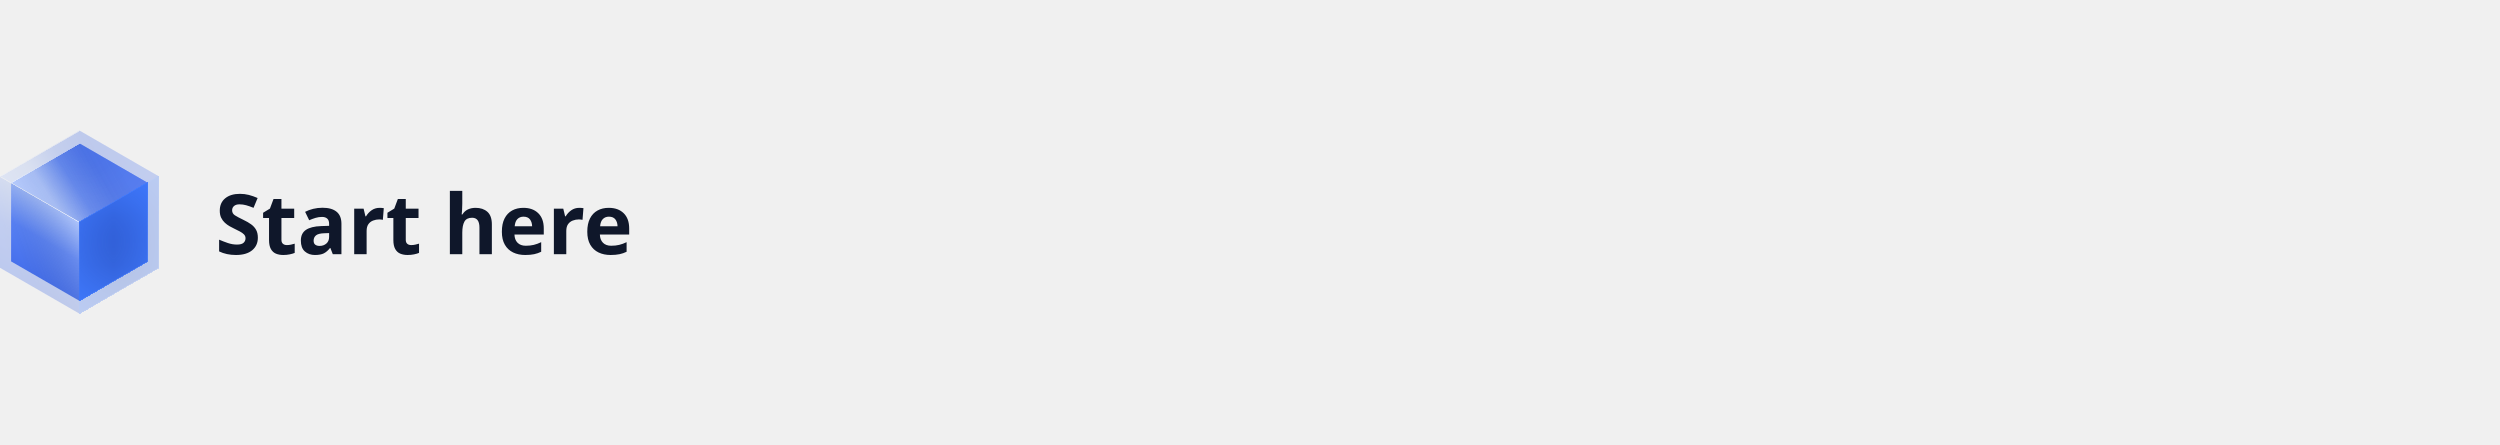
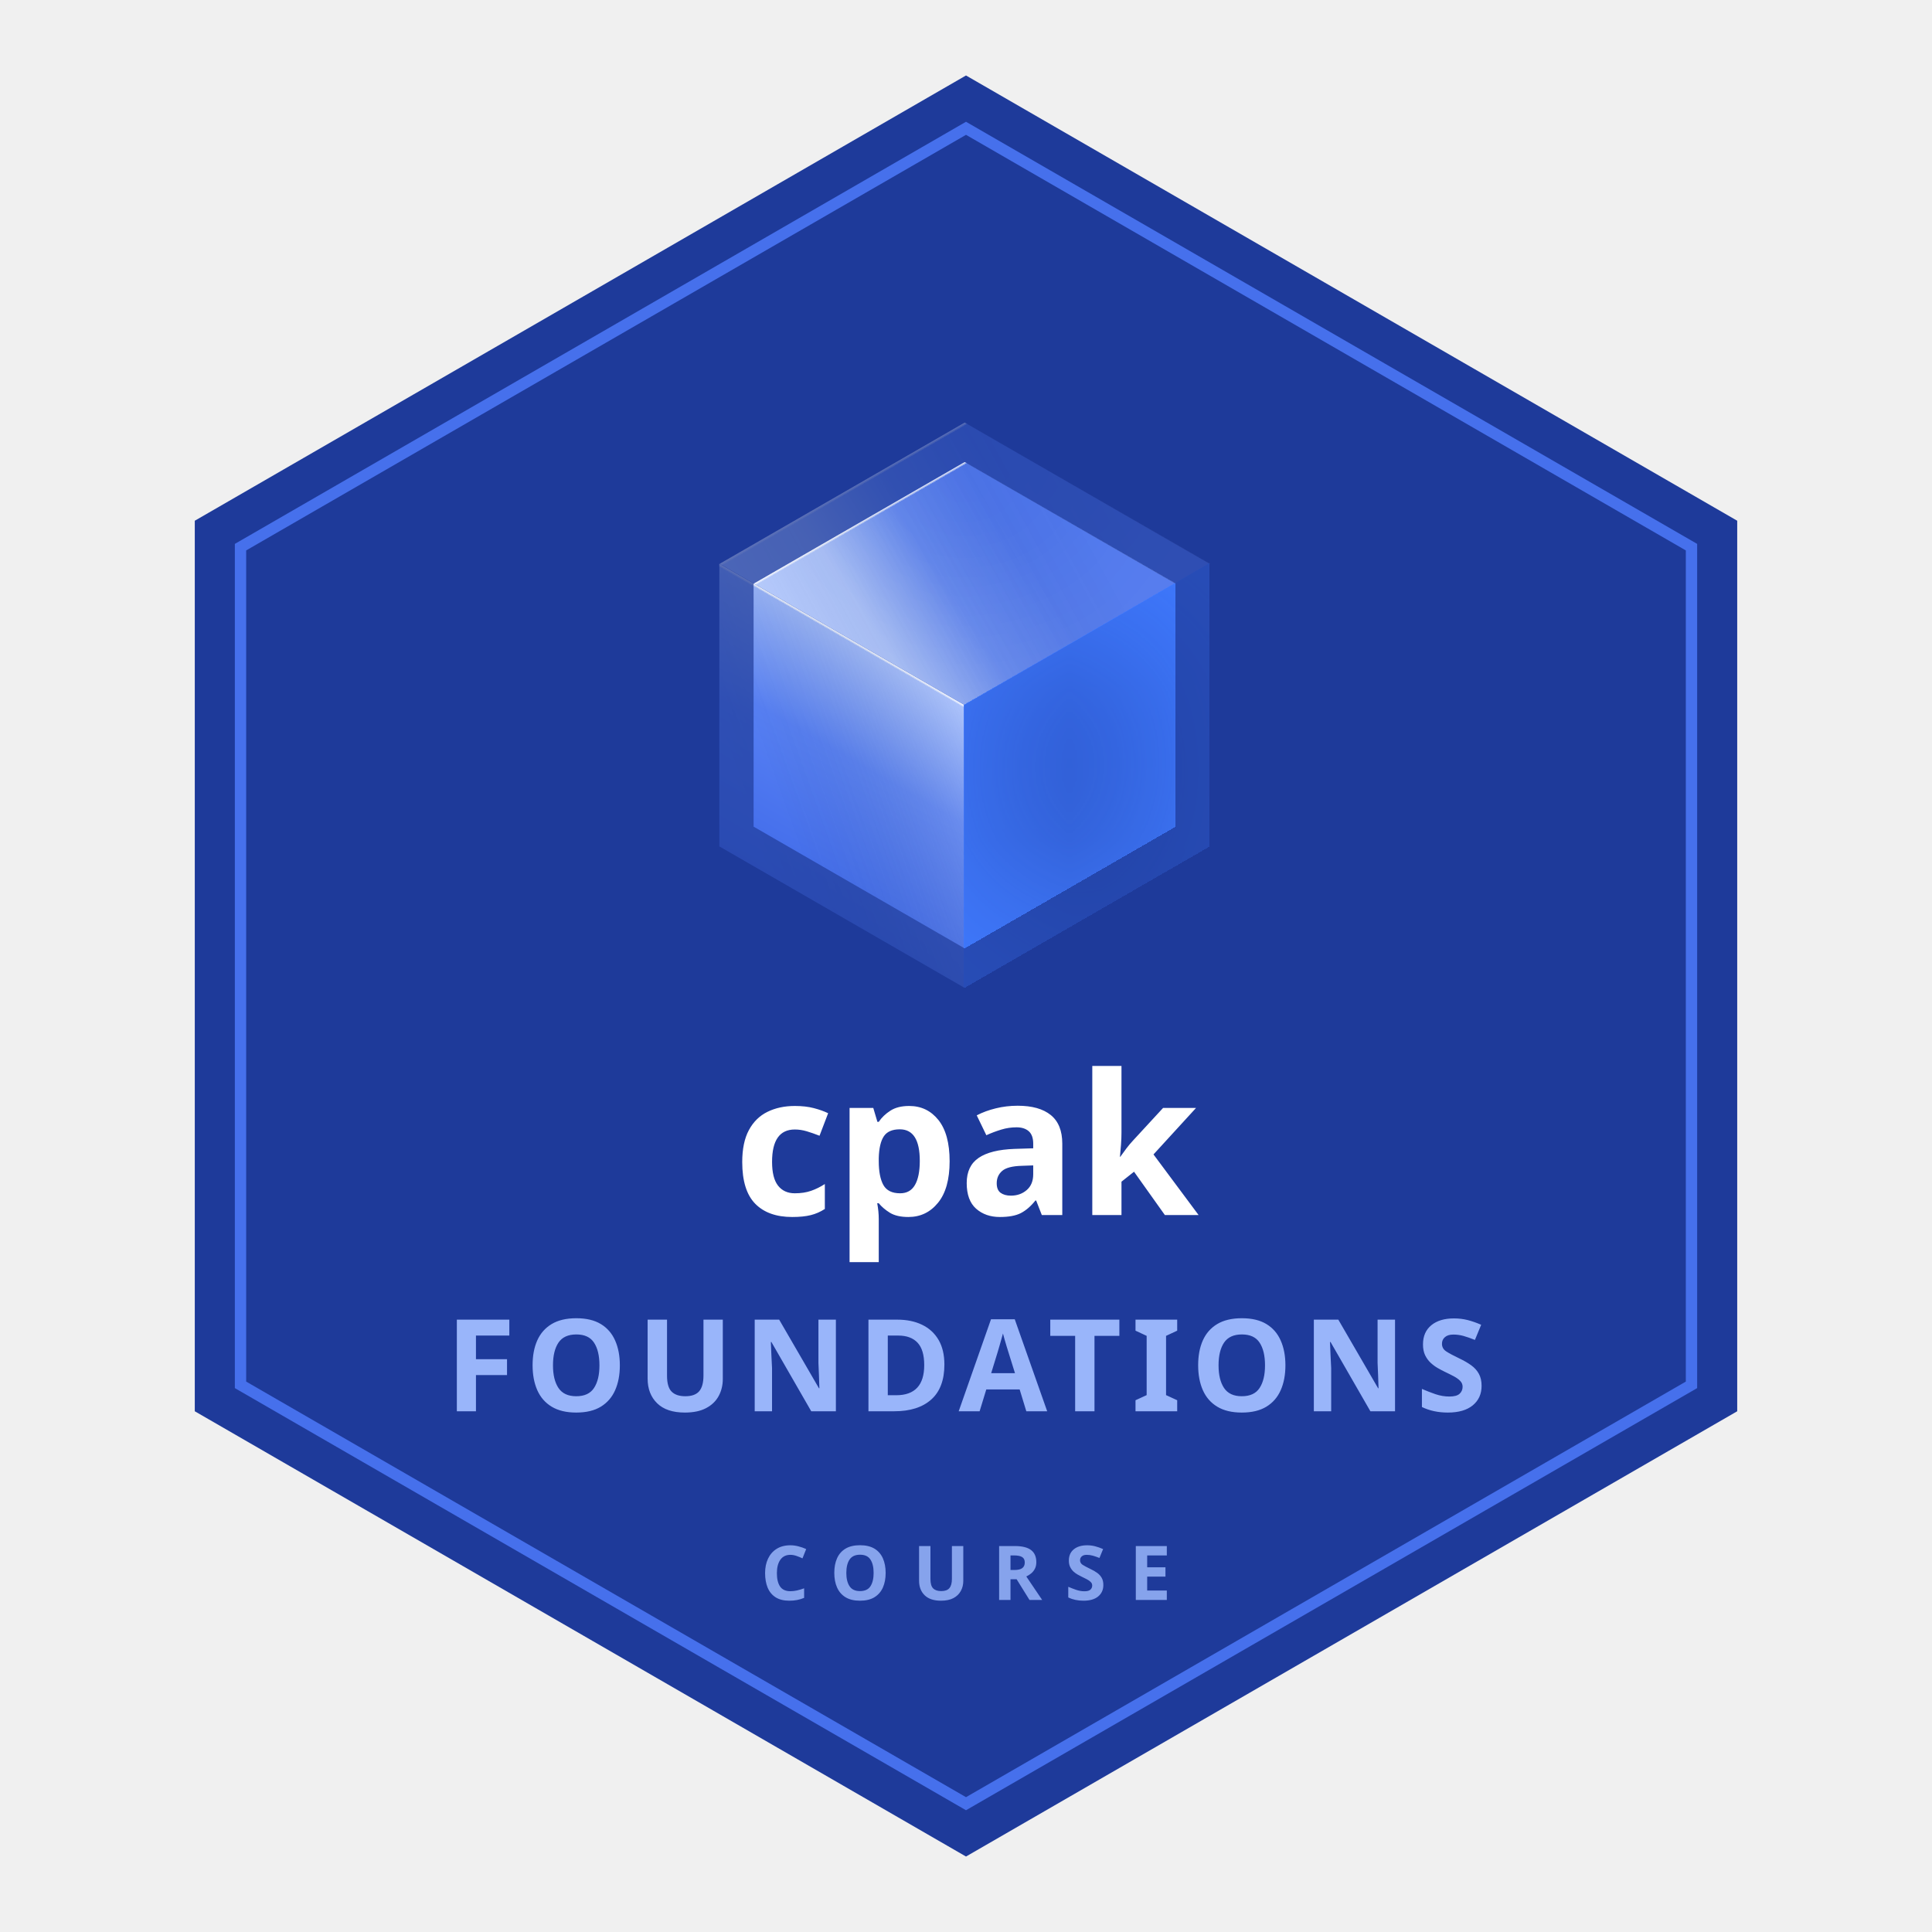
- <svg xmlns="http://www.w3.org/2000/svg" width="1800" height="320" viewBox="0 0 1800 320" fill="none">
-   <g transform="translate(0 94.0)">
-     <g transform="translate(0 0) scale(1.211009)">
-       <g opacity="0.3">
-         <g filter="url(#filter0_i_26_132)">
-           <rect width="54.447" height="54.447" transform="matrix(-0.866252 0.499608 0.866252 0.499608 47.2609 0)" fill="url(#paint0_linear_26_132)" />
-           <rect width="54.447" height="54.447" transform="matrix(-0.866252 0.499608 0.866252 0.499608 47.2609 0)" fill="url(#paint1_linear_26_132)" />
-           <rect width="54.447" height="54.447" transform="matrix(-0.866252 0.499608 0.866252 0.499608 47.2609 0)" fill="url(#paint2_linear_26_132)" fill-opacity="0.2" />
-         </g>
-         <rect width="54.447" height="54.404" transform="matrix(0.866252 0.499608 -2.20536e-08 1 0 27.2019)" fill="url(#paint3_linear_26_132)" />
-         <rect width="54.447" height="54.404" transform="matrix(0.866252 0.499608 -2.20536e-08 1 0 27.2019)" fill="url(#paint4_linear_26_132)" />
-         <rect width="54.447" height="54.404" transform="matrix(0.866252 0.499608 -2.20536e-08 1 0 27.2019)" fill="url(#paint5_linear_26_132)" fill-opacity="0.2" />
-         <g filter="url(#filter1_i_26_132)">
-           <rect width="54.402" height="54.447" transform="matrix(2.20517e-08 1 -0.866252 0.49965 94.2865 27.2019)" fill="url(#paint6_linear_26_132)" />
-         </g>
+ <svg xmlns="http://www.w3.org/2000/svg" width="512" height="512" viewBox="0 0 512 512" fill="none">
+   <polygon points="256.00,20.00 51.62,138.00 51.62,374.00 256.00,492.00 460.38,374.00 460.38,138.00" fill="#1E3A9A" />
+   <polygon points="256.00,34.00 63.74,145.00 63.74,367.00 256.00,478.00 448.26,367.00 448.26,145.00" fill="none" stroke="#4670EC" stroke-width="3" />
+   <g transform="translate(190.63 112.00) scale(1.376147)">
+     <g opacity="0.3">
+       <g filter="url(#filter0_i_26_132)">
+         <rect width="54.447" height="54.447" transform="matrix(-0.866252 0.499608 0.866252 0.499608 47.2609 0)" fill="url(#paint0_linear_26_132)" />
+         <rect width="54.447" height="54.447" transform="matrix(-0.866252 0.499608 0.866252 0.499608 47.2609 0)" fill="url(#paint1_linear_26_132)" />
+         <rect width="54.447" height="54.447" transform="matrix(-0.866252 0.499608 0.866252 0.499608 47.2609 0)" fill="url(#paint2_linear_26_132)" fill-opacity="0.2" />
      </g>
-       <g filter="url(#filter2_i_26_132)">
-         <rect width="46.836" height="46.836" transform="matrix(-0.866252 0.499608 0.866252 0.499608 47.2543 7.60461)" fill="url(#paint7_linear_26_132)" />
-         <rect width="46.836" height="46.836" transform="matrix(-0.866252 0.499608 0.866252 0.499608 47.2543 7.60461)" fill="url(#paint8_linear_26_132)" />
-         <rect width="46.836" height="46.836" transform="matrix(-0.866252 0.499608 0.866252 0.499608 47.2543 7.60461)" fill="url(#paint9_linear_26_132)" fill-opacity="0.2" />
+       <rect width="54.447" height="54.404" transform="matrix(0.866252 0.499608 -2.20536e-08 1 0 27.2019)" fill="url(#paint3_linear_26_132)" />
+       <rect width="54.447" height="54.404" transform="matrix(0.866252 0.499608 -2.20536e-08 1 0 27.2019)" fill="url(#paint4_linear_26_132)" />
+       <rect width="54.447" height="54.404" transform="matrix(0.866252 0.499608 -2.20536e-08 1 0 27.2019)" fill="url(#paint5_linear_26_132)" fill-opacity="0.2" />
+       <g filter="url(#filter1_i_26_132)">
+         <rect width="54.402" height="54.447" transform="matrix(2.20517e-08 1 -0.866252 0.49965 94.2865 27.2019)" fill="url(#paint6_linear_26_132)" />
      </g>
-       <rect width="46.836" height="46.799" transform="matrix(0.866252 0.499608 -2.20536e-08 1 6.59949 31.0043)" fill="url(#paint10_linear_26_132)" />
-       <rect width="46.836" height="46.799" transform="matrix(0.866252 0.499608 -2.20536e-08 1 6.59949 31.0043)" fill="url(#paint11_linear_26_132)" />
-       <rect width="46.836" height="46.799" transform="matrix(0.866252 0.499608 -2.20536e-08 1 6.59949 31.0043)" fill="url(#paint12_linear_26_132)" fill-opacity="0.2" />
-       <g filter="url(#filter3_i_26_132)">
-         <rect width="46.797" height="46.836" transform="matrix(2.20517e-08 1 -0.866252 0.49965 87.7069 31.0043)" fill="url(#paint13_linear_26_132)" />
-       </g>
-       <defs>
-         <filter id="filter0_i_26_132" x="0.096" y="-20" width="94.329" height="74.404" filterUnits="userSpaceOnUse" color-interpolation-filters="sRGB">
-           <feFlood flood-opacity="0" result="BackgroundImageFix" />
-           <feBlend mode="normal" in="SourceGraphic" in2="BackgroundImageFix" result="shape" />
-           <feColorMatrix in="SourceAlpha" type="matrix" values="0 0 0 0 0 0 0 0 0 0 0 0 0 0 0 0 0 0 127 0" result="hardAlpha" />
-           <feOffset dy="-20" />
-           <feGaussianBlur stdDeviation="16" />
-           <feComposite in2="hardAlpha" operator="arithmetic" k2="-1" k3="1" />
-           <feColorMatrix type="matrix" values="0 0 0 0 1 0 0 0 0 1 0 0 0 0 1 0 0 0 0.1 0" />
-           <feBlend mode="normal" in2="shape" result="effect1_innerShadow_26_132" />
-         </filter>
-         <filter id="filter1_i_26_132" x="47.122" y="27.202" width="47.164" height="81.606" filterUnits="userSpaceOnUse" color-interpolation-filters="sRGB">
-           <feFlood flood-opacity="0" result="BackgroundImageFix" />
-           <feBlend mode="normal" in="SourceGraphic" in2="BackgroundImageFix" result="shape" />
-           <feColorMatrix in="SourceAlpha" type="matrix" values="0 0 0 0 0 0 0 0 0 0 0 0 0 0 0 0 0 0 127 0" result="hardAlpha" />
-           <feOffset />
-           <feGaussianBlur stdDeviation="22" />
-           <feComposite in2="hardAlpha" operator="arithmetic" k2="-1" k3="1" />
-           <feColorMatrix type="matrix" values="0 0 0 0 0.25 0 0 0 0 0.479 0 0 0 0 1 0 0 0 1 0" />
-           <feBlend mode="normal" in2="shape" result="effect1_innerShadow_26_132" />
-         </filter>
-         <filter id="filter2_i_26_132" x="6.682" y="-12.395" width="81.144" height="66.799" filterUnits="userSpaceOnUse" color-interpolation-filters="sRGB">
-           <feFlood flood-opacity="0" result="BackgroundImageFix" />
-           <feBlend mode="normal" in="SourceGraphic" in2="BackgroundImageFix" result="shape" />
-           <feColorMatrix in="SourceAlpha" type="matrix" values="0 0 0 0 0 0 0 0 0 0 0 0 0 0 0 0 0 0 127 0" result="hardAlpha" />
-           <feOffset dy="-20" />
-           <feGaussianBlur stdDeviation="16" />
-           <feComposite in2="hardAlpha" operator="arithmetic" k2="-1" k3="1" />
-           <feColorMatrix type="matrix" values="0 0 0 0 1 0 0 0 0 1 0 0 0 0 1 0 0 0 0.1 0" />
-           <feBlend mode="normal" in2="shape" result="effect1_innerShadow_26_132" />
-         </filter>
-         <filter id="filter3_i_26_132" x="47.135" y="31.004" width="40.572" height="70.199" filterUnits="userSpaceOnUse" color-interpolation-filters="sRGB">
-           <feFlood flood-opacity="0" result="BackgroundImageFix" />
-           <feBlend mode="normal" in="SourceGraphic" in2="BackgroundImageFix" result="shape" />
-           <feColorMatrix in="SourceAlpha" type="matrix" values="0 0 0 0 0 0 0 0 0 0 0 0 0 0 0 0 0 0 127 0" result="hardAlpha" />
-           <feOffset />
-           <feGaussianBlur stdDeviation="22" />
-           <feComposite in2="hardAlpha" operator="arithmetic" k2="-1" k3="1" />
-           <feColorMatrix type="matrix" values="0 0 0 0 0.25 0 0 0 0 0.479 0 0 0 0 1 0 0 0 1 0" />
-           <feBlend mode="normal" in2="shape" result="effect1_innerShadow_26_132" />
-         </filter>
-         <linearGradient id="paint0_linear_26_132" x1="50.444" y1="28.455" x2="18.627" y2="42.976" gradientUnits="userSpaceOnUse">
-           <stop stop-color="#99B5FA" />
-           <stop offset="0.493" stop-color="#5780F4" />
-           <stop offset="0.963" stop-color="#4670EC" />
-         </linearGradient>
-         <linearGradient id="paint1_linear_26_132" x1="27.223" y1="0" x2="27.223" y2="54.447" gradientUnits="userSpaceOnUse">
-           <stop stop-color="white" />
-           <stop offset="0.01" stop-color="white" stop-opacity="0.21" />
-           <stop offset="0.01" stop-color="#A6A6A6" stop-opacity="0" />
-           <stop offset="0.01" stop-color="white" stop-opacity="0" />
-           <stop offset="1" stop-opacity="0" />
-         </linearGradient>
-         <linearGradient id="paint2_linear_26_132" x1="54.408" y1="0.264" x2="-2.112" y2="29.682" gradientUnits="userSpaceOnUse">
-           <stop stop-color="white" />
-           <stop offset="1" stop-opacity="0" />
-         </linearGradient>
-         <linearGradient id="paint3_linear_26_132" x1="27.223" y1="0" x2="27.223" y2="54.404" gradientUnits="userSpaceOnUse">
-           <stop stop-color="#99B5FA" />
-           <stop offset="0.493" stop-color="#5780F4" />
-           <stop offset="1" stop-color="#4670EC" />
-         </linearGradient>
-         <linearGradient id="paint4_linear_26_132" x1="27.223" y1="0" x2="27.223" y2="54.404" gradientUnits="userSpaceOnUse">
-           <stop stop-color="white" />
-           <stop offset="0.01" stop-color="white" stop-opacity="0.21" />
-           <stop offset="0.01" stop-color="#A6A6A6" stop-opacity="0" />
-           <stop offset="0.01" stop-color="white" stop-opacity="0" />
-           <stop offset="1" stop-opacity="0" />
-         </linearGradient>
-         <linearGradient id="paint5_linear_26_132" x1="54.408" y1="0.264" x2="-2.094" y2="29.695" gradientUnits="userSpaceOnUse">
-           <stop stop-color="white" />
-           <stop offset="1" stop-opacity="0" />
-         </linearGradient>
-         <linearGradient id="paint6_linear_26_132" x1="54.934" y1="27.138" x2="11.464" y2="5.418" gradientUnits="userSpaceOnUse">
-           <stop stop-color="#1E3A9A" />
-           <stop offset="1" stop-color="#1B3CA6" />
-         </linearGradient>
-         <linearGradient id="paint7_linear_26_132" x1="43.393" y1="24.478" x2="16.023" y2="36.969" gradientUnits="userSpaceOnUse">
-           <stop stop-color="#99B5FA" />
-           <stop offset="0.493" stop-color="#5780F4" />
-           <stop offset="0.963" stop-color="#4670EC" />
-         </linearGradient>
-         <linearGradient id="paint8_linear_26_132" x1="23.418" y1="0" x2="23.418" y2="46.836" gradientUnits="userSpaceOnUse">
-           <stop stop-color="white" />
-           <stop offset="0.01" stop-color="white" stop-opacity="0.21" />
-           <stop offset="0.01" stop-color="#A6A6A6" stop-opacity="0" />
-           <stop offset="0.01" stop-color="white" stop-opacity="0" />
-           <stop offset="1" stop-opacity="0" />
-         </linearGradient>
-         <linearGradient id="paint9_linear_26_132" x1="46.803" y1="0.227" x2="-1.817" y2="25.533" gradientUnits="userSpaceOnUse">
-           <stop stop-color="white" />
-           <stop offset="1" stop-opacity="0" />
-         </linearGradient>
-         <linearGradient id="paint10_linear_26_132" x1="23.418" y1="0" x2="23.418" y2="46.799" gradientUnits="userSpaceOnUse">
-           <stop stop-color="#99B5FA" />
-           <stop offset="0.493" stop-color="#5780F4" />
-           <stop offset="1" stop-color="#4670EC" />
-         </linearGradient>
-         <linearGradient id="paint11_linear_26_132" x1="23.418" y1="0" x2="23.418" y2="46.799" gradientUnits="userSpaceOnUse">
-           <stop stop-color="white" />
-           <stop offset="0.01" stop-color="white" stop-opacity="0.21" />
-           <stop offset="0.01" stop-color="#A6A6A6" stop-opacity="0" />
-           <stop offset="0.01" stop-color="white" stop-opacity="0" />
-           <stop offset="1" stop-opacity="0" />
-         </linearGradient>
-         <linearGradient id="paint12_linear_26_132" x1="46.803" y1="0.227" x2="-1.801" y2="25.544" gradientUnits="userSpaceOnUse">
-           <stop stop-color="white" />
-           <stop offset="1" stop-opacity="0" />
-         </linearGradient>
-         <linearGradient id="paint13_linear_26_132" x1="47.255" y1="23.345" x2="9.862" y2="4.661" gradientUnits="userSpaceOnUse">
-           <stop stop-color="#1E3A9A" />
-           <stop offset="1" stop-color="#1B3CA6" />
-         </linearGradient>
-       </defs>
    </g>
+     <g filter="url(#filter2_i_26_132)">
+       <rect width="46.836" height="46.836" transform="matrix(-0.866252 0.499608 0.866252 0.499608 47.2543 7.60461)" fill="url(#paint7_linear_26_132)" />
+       <rect width="46.836" height="46.836" transform="matrix(-0.866252 0.499608 0.866252 0.499608 47.2543 7.60461)" fill="url(#paint8_linear_26_132)" />
+       <rect width="46.836" height="46.836" transform="matrix(-0.866252 0.499608 0.866252 0.499608 47.2543 7.60461)" fill="url(#paint9_linear_26_132)" fill-opacity="0.2" />
+     </g>
+     <rect width="46.836" height="46.799" transform="matrix(0.866252 0.499608 -2.20536e-08 1 6.59949 31.0043)" fill="url(#paint10_linear_26_132)" />
+     <rect width="46.836" height="46.799" transform="matrix(0.866252 0.499608 -2.20536e-08 1 6.59949 31.0043)" fill="url(#paint11_linear_26_132)" />
+     <rect width="46.836" height="46.799" transform="matrix(0.866252 0.499608 -2.20536e-08 1 6.59949 31.0043)" fill="url(#paint12_linear_26_132)" fill-opacity="0.2" />
+     <g filter="url(#filter3_i_26_132)">
+       <rect width="46.797" height="46.836" transform="matrix(2.20517e-08 1 -0.866252 0.49965 87.7069 31.0043)" fill="url(#paint13_linear_26_132)" />
+     </g>
+     <defs>
+       <filter id="filter0_i_26_132" x="0.096" y="-20" width="94.329" height="74.404" filterUnits="userSpaceOnUse" color-interpolation-filters="sRGB">
+         <feFlood flood-opacity="0" result="BackgroundImageFix" />
+         <feBlend mode="normal" in="SourceGraphic" in2="BackgroundImageFix" result="shape" />
+         <feColorMatrix in="SourceAlpha" type="matrix" values="0 0 0 0 0 0 0 0 0 0 0 0 0 0 0 0 0 0 127 0" result="hardAlpha" />
+         <feOffset dy="-20" />
+         <feGaussianBlur stdDeviation="16" />
+         <feComposite in2="hardAlpha" operator="arithmetic" k2="-1" k3="1" />
+         <feColorMatrix type="matrix" values="0 0 0 0 1 0 0 0 0 1 0 0 0 0 1 0 0 0 0.1 0" />
+         <feBlend mode="normal" in2="shape" result="effect1_innerShadow_26_132" />
+       </filter>
+       <filter id="filter1_i_26_132" x="47.122" y="27.202" width="47.164" height="81.606" filterUnits="userSpaceOnUse" color-interpolation-filters="sRGB">
+         <feFlood flood-opacity="0" result="BackgroundImageFix" />
+         <feBlend mode="normal" in="SourceGraphic" in2="BackgroundImageFix" result="shape" />
+         <feColorMatrix in="SourceAlpha" type="matrix" values="0 0 0 0 0 0 0 0 0 0 0 0 0 0 0 0 0 0 127 0" result="hardAlpha" />
+         <feOffset />
+         <feGaussianBlur stdDeviation="22" />
+         <feComposite in2="hardAlpha" operator="arithmetic" k2="-1" k3="1" />
+         <feColorMatrix type="matrix" values="0 0 0 0 0.25 0 0 0 0 0.479 0 0 0 0 1 0 0 0 1 0" />
+         <feBlend mode="normal" in2="shape" result="effect1_innerShadow_26_132" />
+       </filter>
+       <filter id="filter2_i_26_132" x="6.682" y="-12.395" width="81.144" height="66.799" filterUnits="userSpaceOnUse" color-interpolation-filters="sRGB">
+         <feFlood flood-opacity="0" result="BackgroundImageFix" />
+         <feBlend mode="normal" in="SourceGraphic" in2="BackgroundImageFix" result="shape" />
+         <feColorMatrix in="SourceAlpha" type="matrix" values="0 0 0 0 0 0 0 0 0 0 0 0 0 0 0 0 0 0 127 0" result="hardAlpha" />
+         <feOffset dy="-20" />
+         <feGaussianBlur stdDeviation="16" />
+         <feComposite in2="hardAlpha" operator="arithmetic" k2="-1" k3="1" />
+         <feColorMatrix type="matrix" values="0 0 0 0 1 0 0 0 0 1 0 0 0 0 1 0 0 0 0.1 0" />
+         <feBlend mode="normal" in2="shape" result="effect1_innerShadow_26_132" />
+       </filter>
+       <filter id="filter3_i_26_132" x="47.135" y="31.004" width="40.572" height="70.199" filterUnits="userSpaceOnUse" color-interpolation-filters="sRGB">
+         <feFlood flood-opacity="0" result="BackgroundImageFix" />
+         <feBlend mode="normal" in="SourceGraphic" in2="BackgroundImageFix" result="shape" />
+         <feColorMatrix in="SourceAlpha" type="matrix" values="0 0 0 0 0 0 0 0 0 0 0 0 0 0 0 0 0 0 127 0" result="hardAlpha" />
+         <feOffset />
+         <feGaussianBlur stdDeviation="22" />
+         <feComposite in2="hardAlpha" operator="arithmetic" k2="-1" k3="1" />
+         <feColorMatrix type="matrix" values="0 0 0 0 0.25 0 0 0 0 0.479 0 0 0 0 1 0 0 0 1 0" />
+         <feBlend mode="normal" in2="shape" result="effect1_innerShadow_26_132" />
+       </filter>
+       <linearGradient id="paint0_linear_26_132" x1="50.444" y1="28.455" x2="18.627" y2="42.976" gradientUnits="userSpaceOnUse">
+         <stop stop-color="#99B5FA" />
+         <stop offset="0.493" stop-color="#5780F4" />
+         <stop offset="0.963" stop-color="#4670EC" />
+       </linearGradient>
+       <linearGradient id="paint1_linear_26_132" x1="27.223" y1="0" x2="27.223" y2="54.447" gradientUnits="userSpaceOnUse">
+         <stop stop-color="white" />
+         <stop offset="0.01" stop-color="white" stop-opacity="0.21" />
+         <stop offset="0.01" stop-color="#A6A6A6" stop-opacity="0" />
+         <stop offset="0.01" stop-color="white" stop-opacity="0" />
+         <stop offset="1" stop-opacity="0" />
+       </linearGradient>
+       <linearGradient id="paint2_linear_26_132" x1="54.408" y1="0.264" x2="-2.112" y2="29.682" gradientUnits="userSpaceOnUse">
+         <stop stop-color="white" />
+         <stop offset="1" stop-opacity="0" />
+       </linearGradient>
+       <linearGradient id="paint3_linear_26_132" x1="27.223" y1="0" x2="27.223" y2="54.404" gradientUnits="userSpaceOnUse">
+         <stop stop-color="#99B5FA" />
+         <stop offset="0.493" stop-color="#5780F4" />
+         <stop offset="1" stop-color="#4670EC" />
+       </linearGradient>
+       <linearGradient id="paint4_linear_26_132" x1="27.223" y1="0" x2="27.223" y2="54.404" gradientUnits="userSpaceOnUse">
+         <stop stop-color="white" />
+         <stop offset="0.01" stop-color="white" stop-opacity="0.21" />
+         <stop offset="0.01" stop-color="#A6A6A6" stop-opacity="0" />
+         <stop offset="0.01" stop-color="white" stop-opacity="0" />
+         <stop offset="1" stop-opacity="0" />
+       </linearGradient>
+       <linearGradient id="paint5_linear_26_132" x1="54.408" y1="0.264" x2="-2.094" y2="29.695" gradientUnits="userSpaceOnUse">
+         <stop stop-color="white" />
+         <stop offset="1" stop-opacity="0" />
+       </linearGradient>
+       <linearGradient id="paint6_linear_26_132" x1="54.934" y1="27.138" x2="11.464" y2="5.418" gradientUnits="userSpaceOnUse">
+         <stop stop-color="#1E3A9A" />
+         <stop offset="1" stop-color="#1B3CA6" />
+       </linearGradient>
+       <linearGradient id="paint7_linear_26_132" x1="43.393" y1="24.478" x2="16.023" y2="36.969" gradientUnits="userSpaceOnUse">
+         <stop stop-color="#99B5FA" />
+         <stop offset="0.493" stop-color="#5780F4" />
+         <stop offset="0.963" stop-color="#4670EC" />
+       </linearGradient>
+       <linearGradient id="paint8_linear_26_132" x1="23.418" y1="0" x2="23.418" y2="46.836" gradientUnits="userSpaceOnUse">
+         <stop stop-color="white" />
+         <stop offset="0.01" stop-color="white" stop-opacity="0.21" />
+         <stop offset="0.01" stop-color="#A6A6A6" stop-opacity="0" />
+         <stop offset="0.01" stop-color="white" stop-opacity="0" />
+         <stop offset="1" stop-opacity="0" />
+       </linearGradient>
+       <linearGradient id="paint9_linear_26_132" x1="46.803" y1="0.227" x2="-1.817" y2="25.533" gradientUnits="userSpaceOnUse">
+         <stop stop-color="white" />
+         <stop offset="1" stop-opacity="0" />
+       </linearGradient>
+       <linearGradient id="paint10_linear_26_132" x1="23.418" y1="0" x2="23.418" y2="46.799" gradientUnits="userSpaceOnUse">
+         <stop stop-color="#99B5FA" />
+         <stop offset="0.493" stop-color="#5780F4" />
+         <stop offset="1" stop-color="#4670EC" />
+       </linearGradient>
+       <linearGradient id="paint11_linear_26_132" x1="23.418" y1="0" x2="23.418" y2="46.799" gradientUnits="userSpaceOnUse">
+         <stop stop-color="white" />
+         <stop offset="0.01" stop-color="white" stop-opacity="0.21" />
+         <stop offset="0.01" stop-color="#A6A6A6" stop-opacity="0" />
+         <stop offset="0.01" stop-color="white" stop-opacity="0" />
+         <stop offset="1" stop-opacity="0" />
+       </linearGradient>
+       <linearGradient id="paint12_linear_26_132" x1="46.803" y1="0.227" x2="-1.801" y2="25.544" gradientUnits="userSpaceOnUse">
+         <stop stop-color="white" />
+         <stop offset="1" stop-opacity="0" />
+       </linearGradient>
+       <linearGradient id="paint13_linear_26_132" x1="47.255" y1="23.345" x2="9.862" y2="4.661" gradientUnits="userSpaceOnUse">
+         <stop stop-color="#1E3A9A" />
+         <stop offset="1" stop-color="#1B3CA6" />
+       </linearGradient>
+     </defs>
  </g>
-   <text x="155.0" y="183.0" font-family="Outfit" font-size="60" font-weight="700" fill="#0F172A">Start here</text>
+   <text x="256.0" y="322" text-anchor="middle" font-family="Outfit" font-size="52" font-weight="700" fill="#FFFFFF">cpak</text>
+   <text x="256.0" y="374" text-anchor="middle" font-family="Outfit" font-size="34" font-weight="700" letter-spacing="2.5" fill="#99B5FA">FOUNDATIONS</text>
+   <text x="256.0" y="424" text-anchor="middle" font-family="Outfit" font-size="20" font-weight="600" letter-spacing="6" fill="#99B5FA" fill-opacity="0.85">COURSE</text>
</svg>
